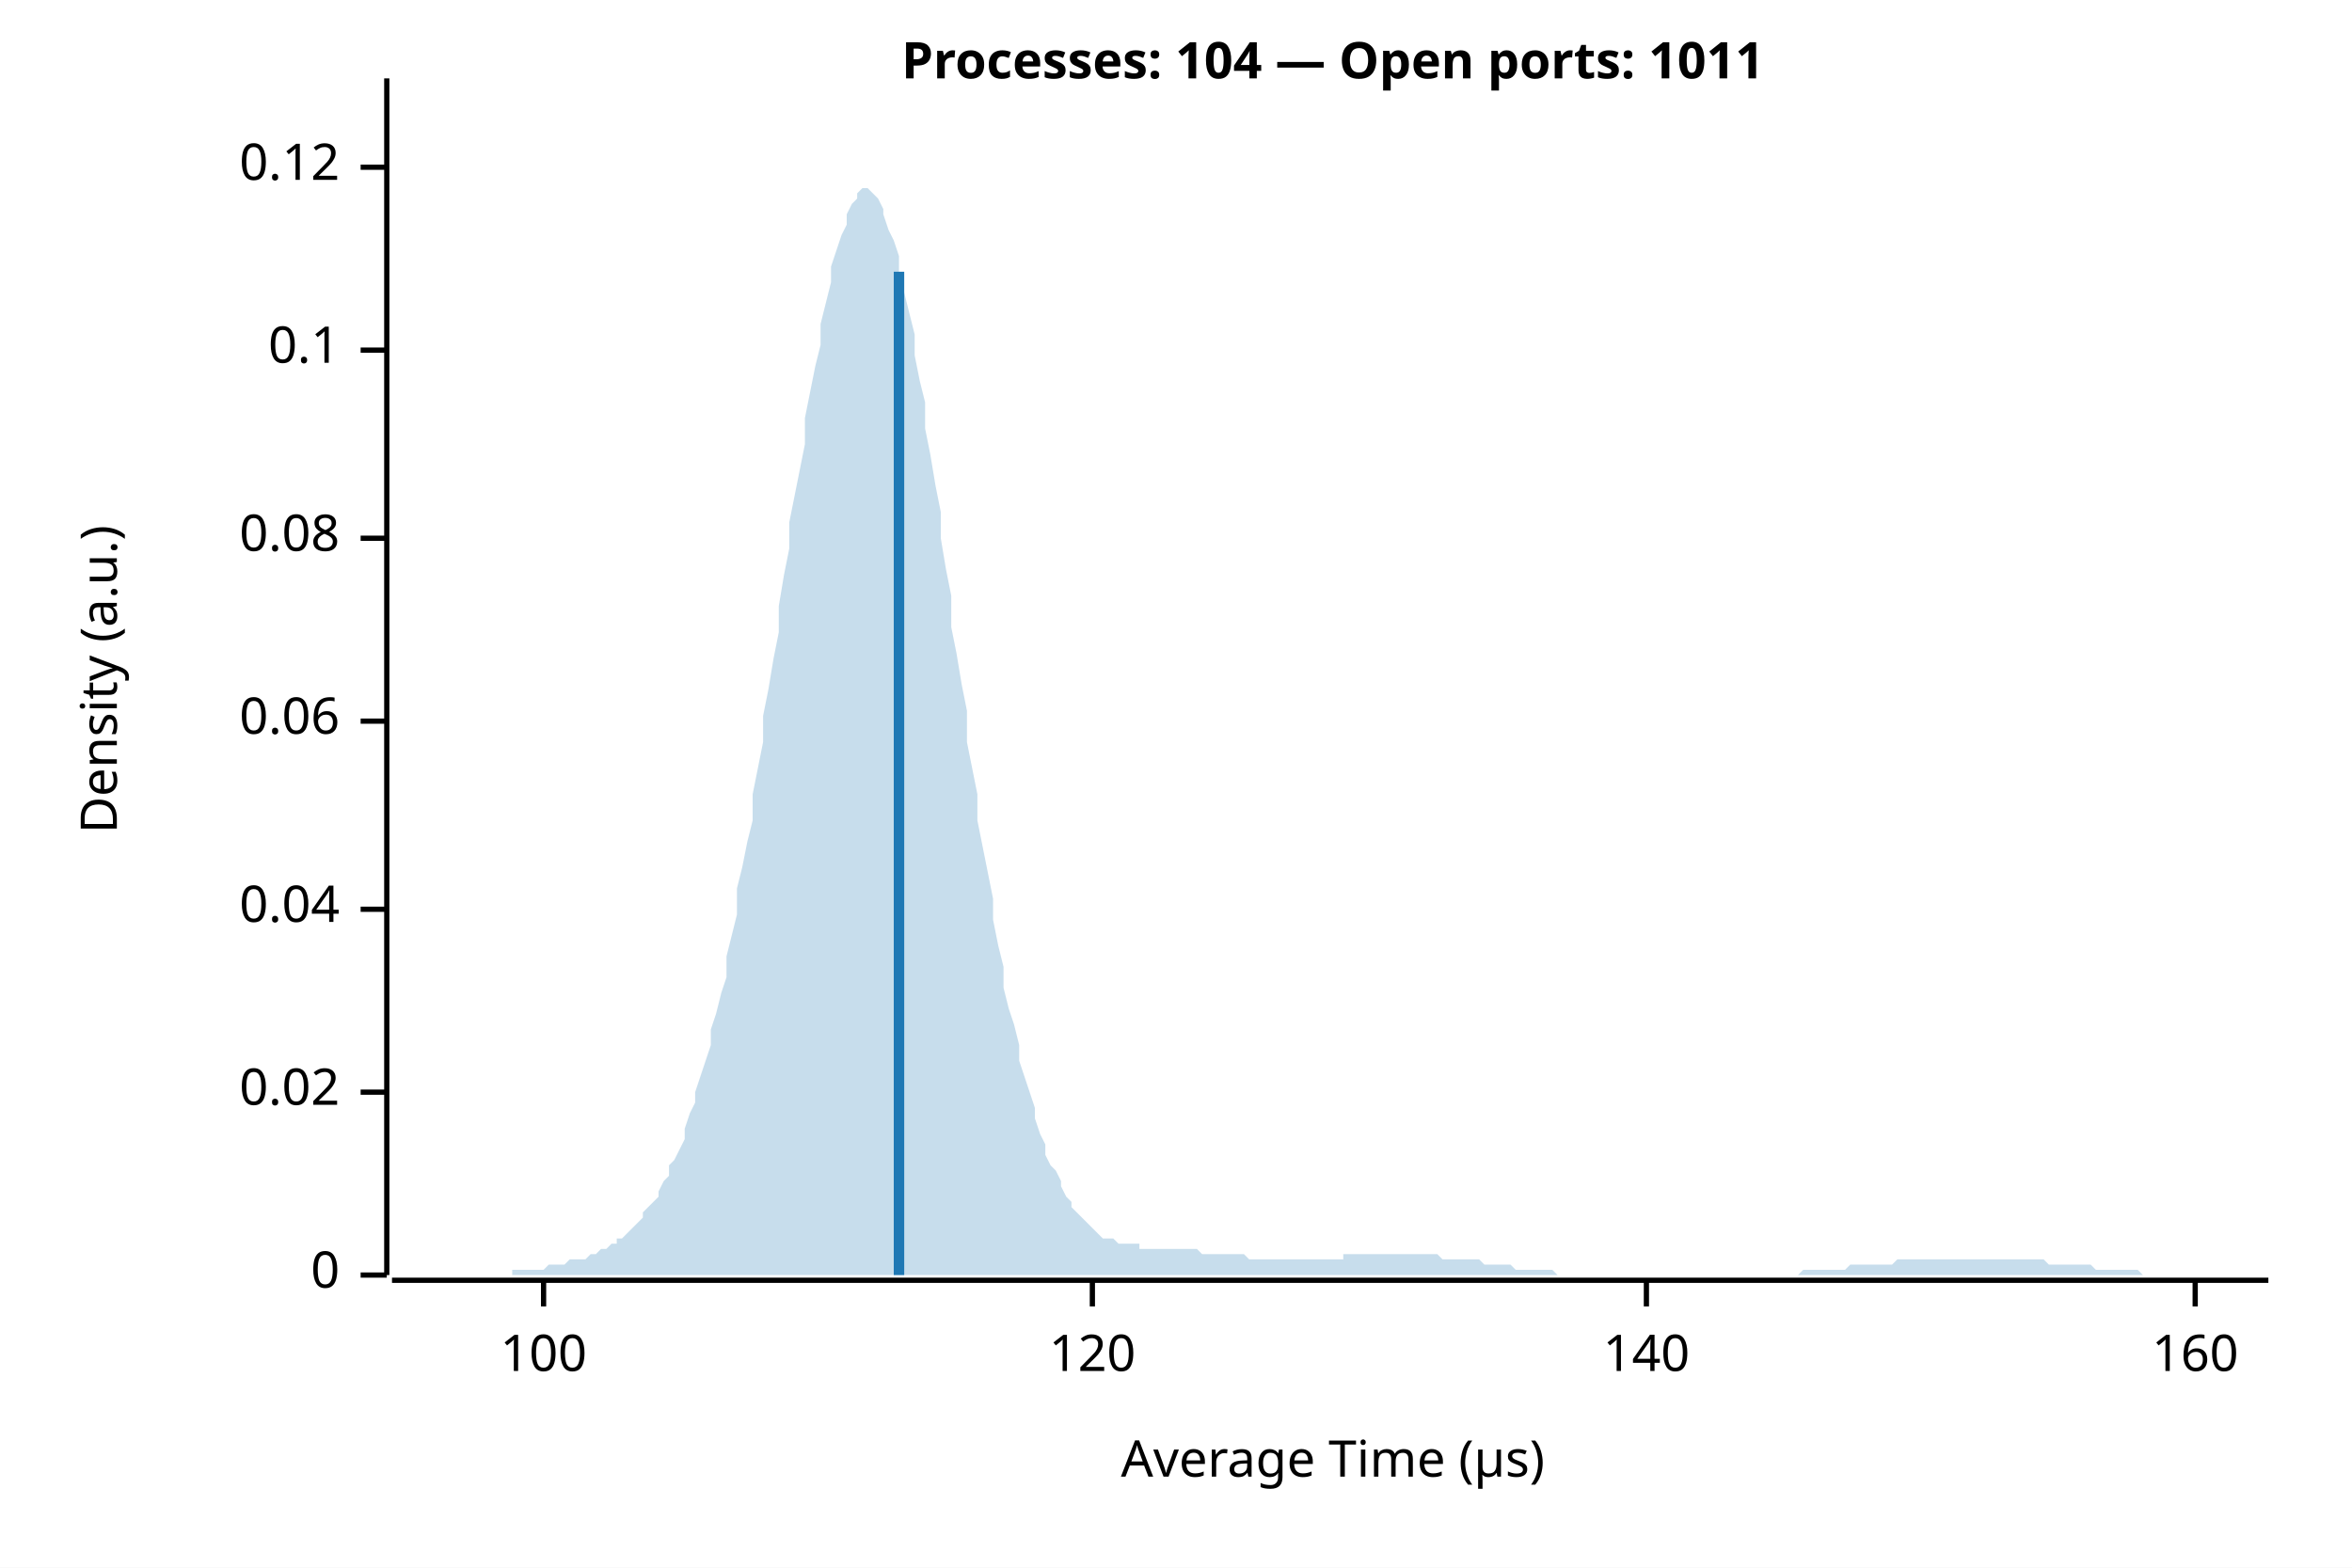
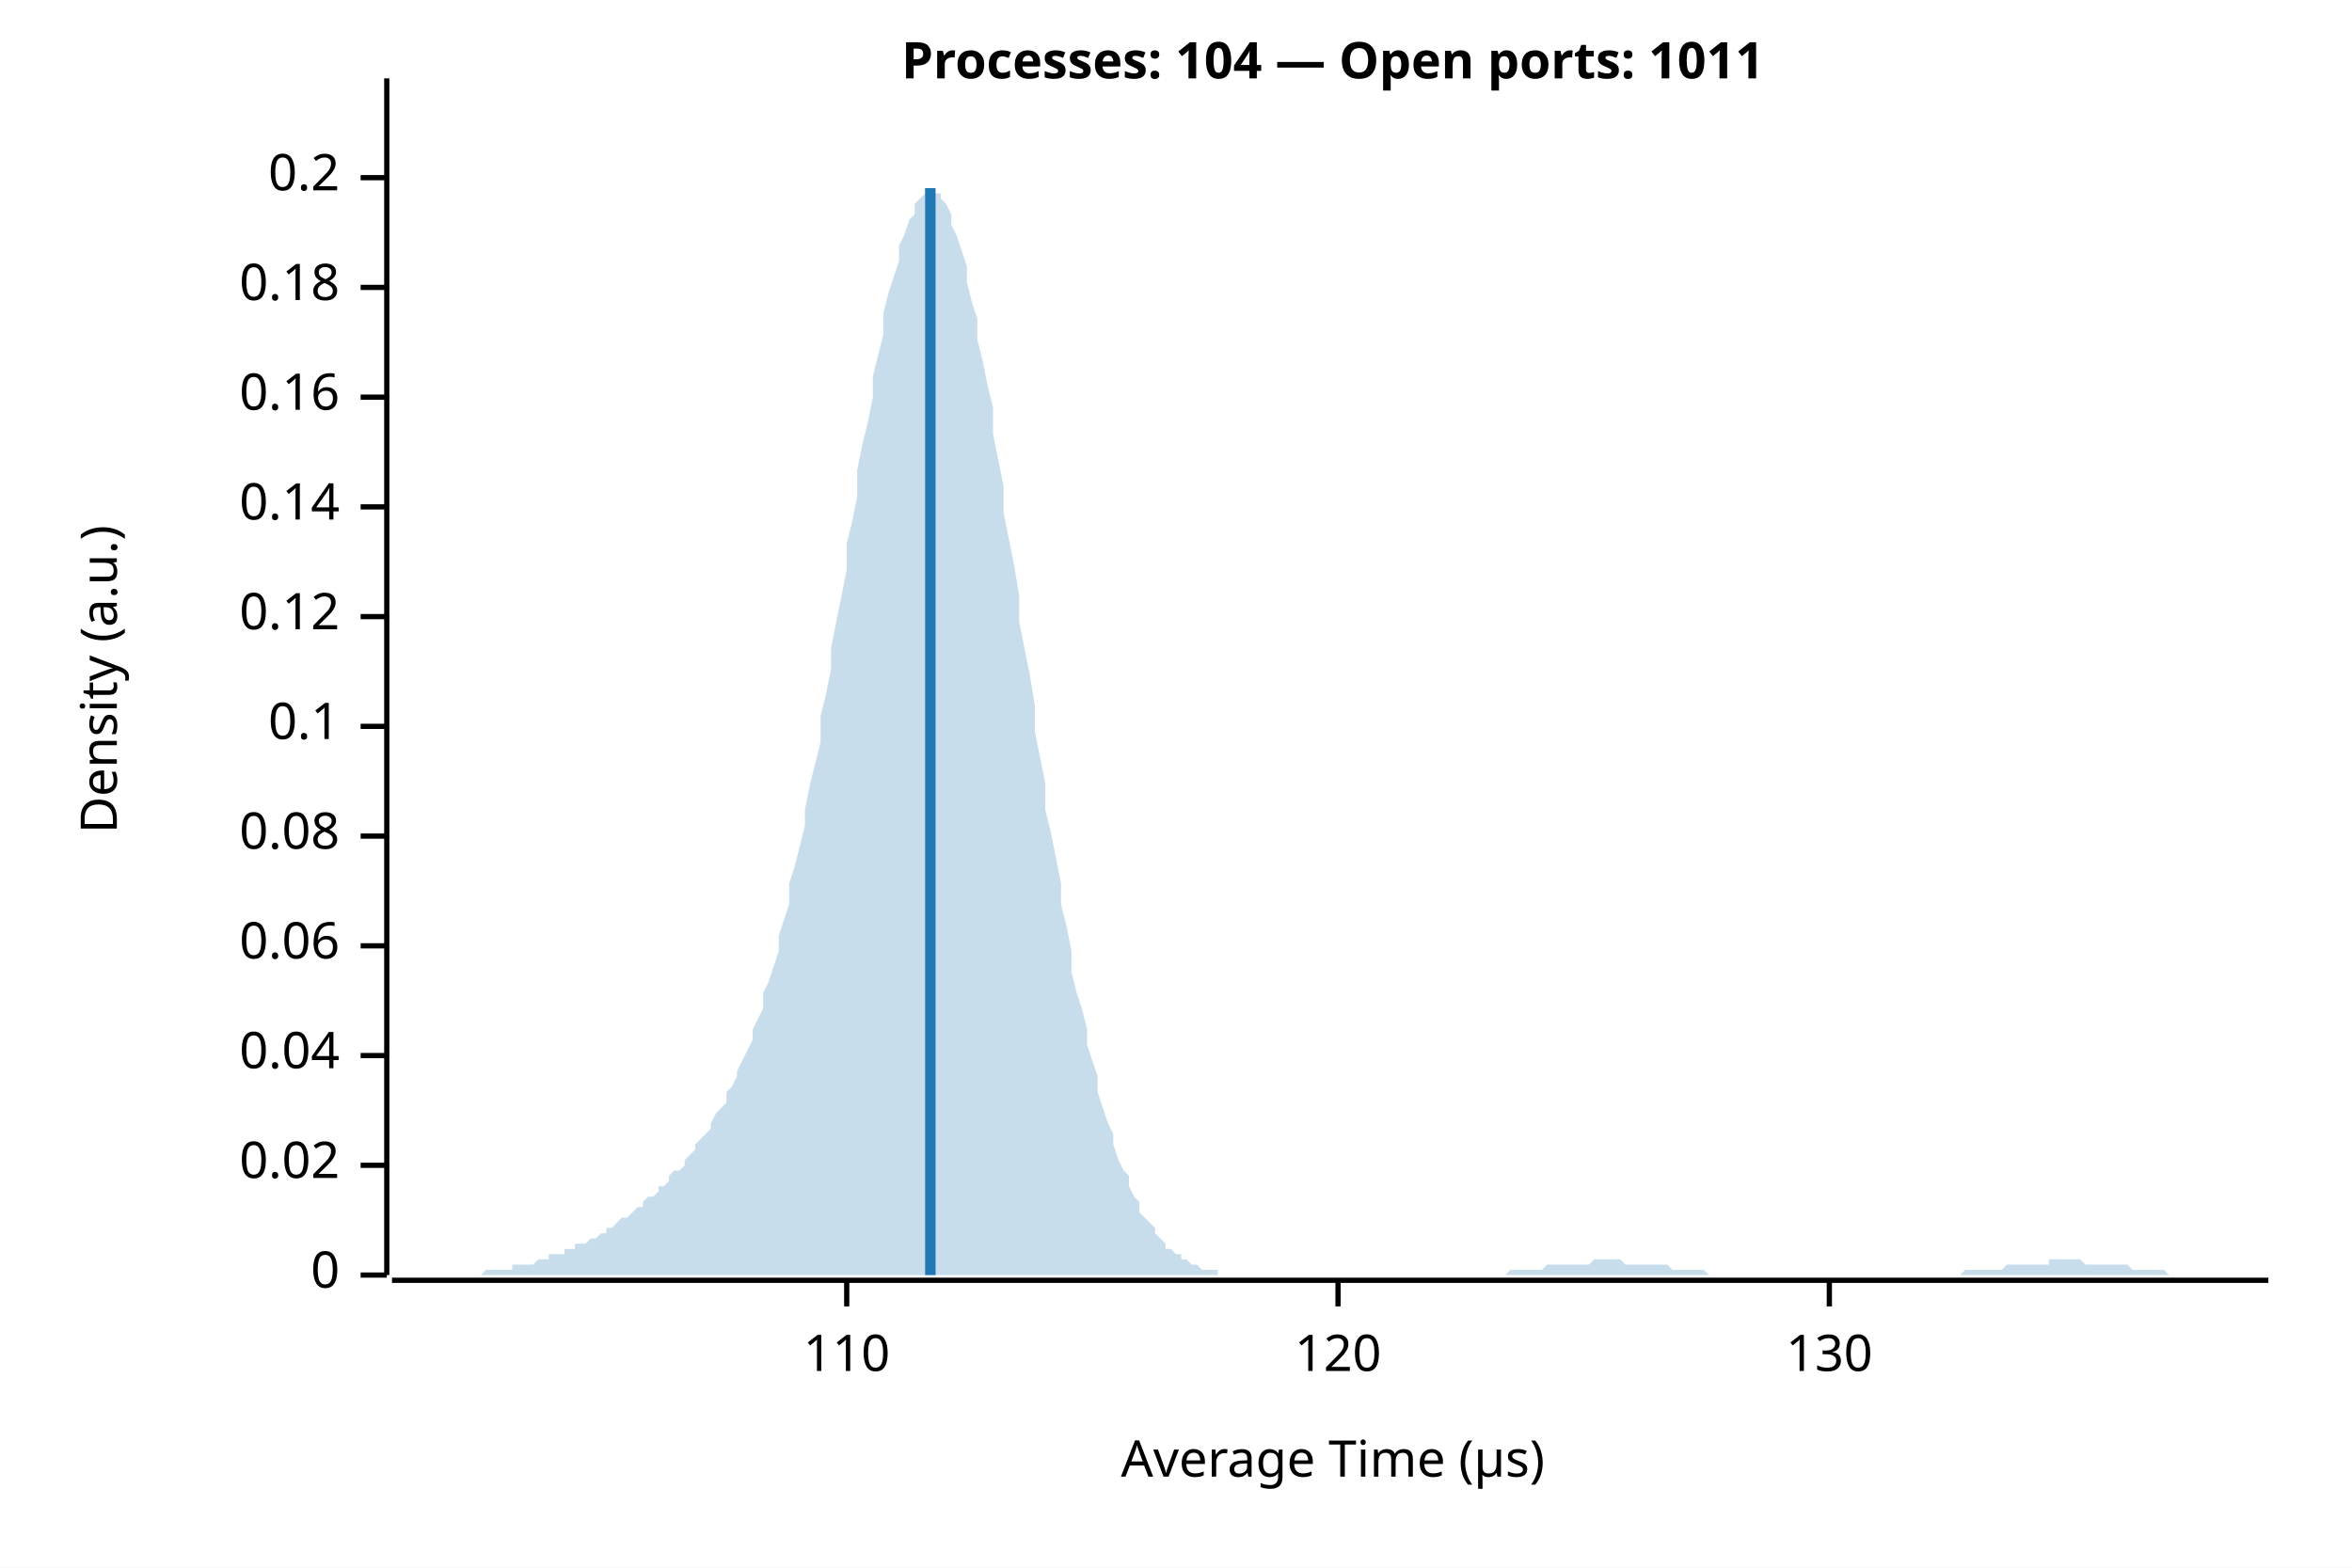
<svg xmlns="http://www.w3.org/2000/svg" width="450" height="300" viewBox="0 0 450 300">
  <rect width="100%" height="100%" fill="white" />
  <text x="255" y="15" font-weight="bold" text-anchor="middle" font-family="sans-serif" font-size="9.677" opacity="1" fill="#000000">Processes: 104 — Open ports: 1011</text>
  <text x="15" y="130" dy="0.76em" text-anchor="middle" font-family="sans-serif" font-size="9.677" opacity="1" fill="#000000" transform="rotate(270, 15, 130)">
Density (a.u.)
</text>
  <text x="255" y="285" dy="-0.5ex" text-anchor="middle" font-family="sans-serif" font-size="9.677" opacity="1" fill="#000000">
Average Time (µs)
</text>
  <polyline fill="none" opacity="1" stroke="#000000" stroke-width="1" points="74,15 74,244 " />
  <text x="65" y="244" dy="0.5ex" text-anchor="end" font-family="sans-serif" font-size="9.677" opacity="1" fill="#000000">
0
</text>
  <polyline fill="none" opacity="1" stroke="#000000" stroke-width="1" points="69,244 74,244 " />
-   <text x="65" y="209" dy="0.5ex" text-anchor="end" font-family="sans-serif" font-size="9.677" opacity="1" fill="#000000">
+   <text x="65" y="223" dy="0.5ex" text-anchor="end" font-family="sans-serif" font-size="9.677" opacity="1" fill="#000000">
0.02
</text>
-   <polyline fill="none" opacity="1" stroke="#000000" stroke-width="1" points="69,209 74,209 " />
-   <text x="65" y="174" dy="0.5ex" text-anchor="end" font-family="sans-serif" font-size="9.677" opacity="1" fill="#000000">
+   <polyline fill="none" opacity="1" stroke="#000000" stroke-width="1" points="69,223 74,223 " />
+   <text x="65" y="202" dy="0.5ex" text-anchor="end" font-family="sans-serif" font-size="9.677" opacity="1" fill="#000000">
0.04
</text>
-   <polyline fill="none" opacity="1" stroke="#000000" stroke-width="1" points="69,174 74,174 " />
-   <text x="65" y="138" dy="0.5ex" text-anchor="end" font-family="sans-serif" font-size="9.677" opacity="1" fill="#000000">
+   <polyline fill="none" opacity="1" stroke="#000000" stroke-width="1" points="69,202 74,202 " />
+   <text x="65" y="181" dy="0.5ex" text-anchor="end" font-family="sans-serif" font-size="9.677" opacity="1" fill="#000000">
0.06
</text>
-   <polyline fill="none" opacity="1" stroke="#000000" stroke-width="1" points="69,138 74,138 " />
-   <text x="65" y="103" dy="0.5ex" text-anchor="end" font-family="sans-serif" font-size="9.677" opacity="1" fill="#000000">
+   <polyline fill="none" opacity="1" stroke="#000000" stroke-width="1" points="69,181 74,181 " />
+   <text x="65" y="160" dy="0.5ex" text-anchor="end" font-family="sans-serif" font-size="9.677" opacity="1" fill="#000000">
0.08
</text>
-   <polyline fill="none" opacity="1" stroke="#000000" stroke-width="1" points="69,103 74,103 " />
-   <text x="65" y="67" dy="0.5ex" text-anchor="end" font-family="sans-serif" font-size="9.677" opacity="1" fill="#000000">
+   <polyline fill="none" opacity="1" stroke="#000000" stroke-width="1" points="69,160 74,160 " />
+   <text x="65" y="139" dy="0.5ex" text-anchor="end" font-family="sans-serif" font-size="9.677" opacity="1" fill="#000000">
0.1
</text>
-   <polyline fill="none" opacity="1" stroke="#000000" stroke-width="1" points="69,67 74,67 " />
-   <text x="65" y="32" dy="0.5ex" text-anchor="end" font-family="sans-serif" font-size="9.677" opacity="1" fill="#000000">
+   <polyline fill="none" opacity="1" stroke="#000000" stroke-width="1" points="69,139 74,139 " />
+   <text x="65" y="118" dy="0.5ex" text-anchor="end" font-family="sans-serif" font-size="9.677" opacity="1" fill="#000000">
0.12
</text>
-   <polyline fill="none" opacity="1" stroke="#000000" stroke-width="1" points="69,32 74,32 " />
+   <polyline fill="none" opacity="1" stroke="#000000" stroke-width="1" points="69,118 74,118 " />
+   <text x="65" y="97" dy="0.5ex" text-anchor="end" font-family="sans-serif" font-size="9.677" opacity="1" fill="#000000">
+ 0.14
+ </text>
+   <polyline fill="none" opacity="1" stroke="#000000" stroke-width="1" points="69,97 74,97 " />
+   <text x="65" y="76" dy="0.5ex" text-anchor="end" font-family="sans-serif" font-size="9.677" opacity="1" fill="#000000">
+ 0.16
+ </text>
+   <polyline fill="none" opacity="1" stroke="#000000" stroke-width="1" points="69,76 74,76 " />
+   <text x="65" y="55" dy="0.5ex" text-anchor="end" font-family="sans-serif" font-size="9.677" opacity="1" fill="#000000">
+ 0.18
+ </text>
+   <polyline fill="none" opacity="1" stroke="#000000" stroke-width="1" points="69,55 74,55 " />
+   <text x="65" y="34" dy="0.5ex" text-anchor="end" font-family="sans-serif" font-size="9.677" opacity="1" fill="#000000">
+ 0.2
+ </text>
+   <polyline fill="none" opacity="1" stroke="#000000" stroke-width="1" points="69,34 74,34 " />
  <polyline fill="none" opacity="1" stroke="#000000" stroke-width="1" points="75,245 434,245 " />
-   <text x="104" y="255" dy="0.76em" text-anchor="middle" font-family="sans-serif" font-size="9.677" opacity="1" fill="#000000">
- 100
+   <text x="162" y="255" dy="0.76em" text-anchor="middle" font-family="sans-serif" font-size="9.677" opacity="1" fill="#000000">
+ 110
</text>
-   <polyline fill="none" opacity="1" stroke="#000000" stroke-width="1" points="104,245 104,250 " />
-   <text x="209" y="255" dy="0.76em" text-anchor="middle" font-family="sans-serif" font-size="9.677" opacity="1" fill="#000000">
+   <polyline fill="none" opacity="1" stroke="#000000" stroke-width="1" points="162,245 162,250 " />
+   <text x="256" y="255" dy="0.76em" text-anchor="middle" font-family="sans-serif" font-size="9.677" opacity="1" fill="#000000">
120
</text>
-   <polyline fill="none" opacity="1" stroke="#000000" stroke-width="1" points="209,245 209,250 " />
-   <text x="315" y="255" dy="0.76em" text-anchor="middle" font-family="sans-serif" font-size="9.677" opacity="1" fill="#000000">
- 140
+   <polyline fill="none" opacity="1" stroke="#000000" stroke-width="1" points="256,245 256,250 " />
+   <text x="350" y="255" dy="0.76em" text-anchor="middle" font-family="sans-serif" font-size="9.677" opacity="1" fill="#000000">
+ 130
</text>
-   <polyline fill="none" opacity="1" stroke="#000000" stroke-width="1" points="315,245 315,250 " />
-   <text x="420" y="255" dy="0.76em" text-anchor="middle" font-family="sans-serif" font-size="9.677" opacity="1" fill="#000000">
- 160
- </text>
-   <polyline fill="none" opacity="1" stroke="#000000" stroke-width="1" points="420,245 420,250 " />
-   <polygon opacity="0.25" fill="#1F78B4" points="75,244 75,244 76,244 77,244 77,244 78,244 79,244 80,244 80,244 81,244 82,244 82,244 83,244 84,244 85,244 85,244 86,244 87,244 87,244 88,244 89,244 90,244 90,244 91,244 92,244 92,244 93,244 94,244 95,244 95,244 96,244 97,244 98,244 98,243 99,243 100,243 100,243 101,243 102,243 103,243 103,243 104,243 105,242 105,242 106,242 107,242 108,242 108,242 109,241 110,241 110,241 111,241 112,241 113,240 113,240 114,240 115,239 116,239 116,239 117,238 118,238 118,237 119,237 120,236 121,235 121,235 122,234 123,233 123,232 124,231 125,230 126,229 126,228 127,226 128,225 128,223 129,222 130,220 131,218 131,216 132,213 133,211 133,209 134,206 135,203 136,200 136,197 137,194 138,190 139,187 139,183 140,179 141,175 141,170 142,166 143,161 144,157 144,152 145,147 146,142 146,137 147,132 148,126 149,121 149,116 150,110 151,105 151,100 152,95 153,90 154,85 154,80 155,75 156,70 157,66 157,62 158,58 159,54 159,51 160,48 161,45 162,43 162,41 163,39 164,38 164,37 165,36 166,36 167,37 167,37 168,38 169,40 169,41 170,44 171,46 172,49 172,52 173,56 174,60 175,64 175,68 176,73 177,77 177,82 178,87 179,93 180,98 180,103 181,109 182,114 182,120 183,125 184,131 185,136 185,142 186,147 187,152 187,157 188,162 189,167 190,172 190,176 191,181 192,185 192,189 193,193 194,196 195,200 195,203 196,206 197,209 198,212 198,214 199,217 200,219 200,221 201,223 202,224 203,226 203,227 204,229 205,230 205,231 206,232 207,233 208,234 208,234 209,235 210,236 210,236 211,237 212,237 213,237 213,237 214,238 215,238 216,238 216,238 217,238 218,238 218,239 219,239 220,239 221,239 221,239 222,239 223,239 223,239 224,239 225,239 226,239 226,239 227,239 228,239 228,239 229,239 230,240 231,240 231,240 232,240 233,240 233,240 234,240 235,240 236,240 236,240 237,240 238,240 239,241 239,241 240,241 241,241 241,241 242,241 243,241 244,241 244,241 245,241 246,241 246,241 247,241 248,241 249,241 249,241 250,241 251,241 251,241 252,241 253,241 254,241 254,241 255,241 256,241 257,241 257,240 258,240 259,240 259,240 260,240 261,240 262,240 262,240 263,240 264,240 264,240 265,240 266,240 267,240 267,240 268,240 269,240 269,240 270,240 271,240 272,240 272,240 273,240 274,240 275,240 275,240 276,241 277,241 277,241 278,241 279,241 280,241 280,241 281,241 282,241 282,241 283,241 284,242 285,242 285,242 286,242 287,242 287,242 288,242 289,242 290,243 290,243 291,243 292,243 292,243 293,243 294,243 295,243 295,243 296,243 297,243 298,244 298,244 299,244 300,244 300,244 301,244 302,244 303,244 303,244 304,244 305,244 305,244 306,244 307,244 308,244 308,244 309,244 310,244 310,244 311,244 312,244 313,244 313,244 314,244 315,244 316,244 316,244 317,244 318,244 318,244 319,244 320,244 321,244 321,244 322,244 323,244 323,244 324,244 325,244 326,244 326,244 327,244 328,244 328,244 329,244 330,244 331,244 331,244 332,244 333,244 333,244 334,244 335,244 336,244 336,244 337,244 338,244 339,244 339,244 340,244 341,244 341,244 342,244 343,244 344,244 344,244 345,243 346,243 346,243 347,243 348,243 349,243 349,243 350,243 351,243 351,243 352,243 353,243 354,242 354,242 355,242 356,242 357,242 357,242 358,242 359,242 359,242 360,242 361,242 362,242 362,242 363,241 364,241 364,241 365,241 366,241 367,241 367,241 368,241 369,241 369,241 370,241 371,241 372,241 372,241 373,241 374,241 375,241 375,241 376,241 377,241 377,241 378,241 379,241 380,241 380,241 381,241 382,241 382,241 383,241 384,241 385,241 385,241 386,241 387,241 387,241 388,241 389,241 390,241 390,241 391,241 392,242 392,242 393,242 394,242 395,242 395,242 396,242 397,242 398,242 398,242 399,242 400,242 400,242 401,243 402,243 403,243 403,243 404,243 405,243 405,243 406,243 407,243 408,243 408,243 409,243 410,244 410,244 411,244 412,244 413,244 413,244 414,244 415,244 416,244 416,244 417,244 418,244 418,244 419,244 420,244 421,244 421,244 422,244 423,244 423,244 424,244 425,244 426,244 426,244 427,244 428,244 428,244 429,244 430,244 431,244 431,244 432,244 433,244 434,244 434,244 75,244 " />
-   <polyline fill="none" opacity="1" stroke="#1F78B4" stroke-width="2" points="172,244 172,52 " />
+   <polyline fill="none" opacity="1" stroke="#000000" stroke-width="1" points="350,245 350,250 " />
+   <polygon opacity="0.25" fill="#1F78B4" points="75,244 75,244 76,244 77,244 77,244 78,244 79,244 80,244 80,244 81,244 82,244 82,244 83,244 84,244 85,244 85,244 86,244 87,244 87,244 88,244 89,244 90,244 90,244 91,244 92,244 92,244 93,243 94,243 95,243 95,243 96,243 97,243 98,243 98,242 99,242 100,242 100,242 101,242 102,242 103,241 103,241 104,241 105,241 105,240 106,240 107,240 108,240 108,239 109,239 110,239 110,238 111,238 112,238 113,237 113,237 114,237 115,236 116,236 116,235 117,235 118,234 118,234 119,233 120,233 121,232 121,232 122,231 123,231 123,230 124,229 125,229 126,228 126,227 127,227 128,226 128,225 129,224 130,224 131,223 131,222 132,221 133,220 133,219 134,218 135,217 136,216 136,215 137,213 138,212 139,211 139,209 140,208 141,206 141,205 142,203 143,201 144,199 144,197 145,195 146,193 146,190 147,188 148,185 149,182 149,179 150,176 151,173 151,169 152,166 153,162 154,158 154,155 155,150 156,146 157,142 157,137 158,133 159,128 159,124 160,119 161,114 162,109 162,104 163,100 164,95 164,90 165,85 166,81 167,76 167,72 168,68 169,64 169,60 170,56 171,53 172,50 172,47 173,45 174,42 175,41 175,39 176,38 177,37 177,36 178,36 179,37 180,37 180,38 181,39 182,41 182,43 183,45 184,48 185,51 185,54 186,58 187,61 187,65 188,69 189,74 190,78 190,83 191,88 192,93 192,98 193,103 194,108 195,114 195,119 196,124 197,129 198,135 198,140 199,145 200,150 200,155 201,159 202,164 203,169 203,173 204,177 205,182 205,186 206,190 207,193 208,197 208,200 209,203 210,206 210,209 211,212 212,215 213,217 213,219 214,222 215,224 216,225 216,227 217,229 218,230 218,232 219,233 220,234 221,235 221,236 222,237 223,238 223,239 224,239 225,240 226,240 226,241 227,241 228,242 228,242 229,242 230,243 231,243 231,243 232,243 233,243 233,244 234,244 235,244 236,244 236,244 237,244 238,244 239,244 239,244 240,244 241,244 241,244 242,244 243,244 244,244 244,244 245,244 246,244 246,244 247,244 248,244 249,244 249,244 250,244 251,244 251,244 252,244 253,244 254,244 254,244 255,244 256,244 257,244 257,244 258,244 259,244 259,244 260,244 261,244 262,244 262,244 263,244 264,244 264,244 265,244 266,244 267,244 267,244 268,244 269,244 269,244 270,244 271,244 272,244 272,244 273,244 274,244 275,244 275,244 276,244 277,244 277,244 278,244 279,244 280,244 280,244 281,244 282,244 282,244 283,244 284,244 285,244 285,244 286,244 287,244 287,244 288,244 289,243 290,243 290,243 291,243 292,243 292,243 293,243 294,243 295,243 295,243 296,242 297,242 298,242 298,242 299,242 300,242 300,242 301,242 302,242 303,242 303,242 304,242 305,241 305,241 306,241 307,241 308,241 308,241 309,241 310,241 310,241 311,242 312,242 313,242 313,242 314,242 315,242 316,242 316,242 317,242 318,242 318,242 319,242 320,243 321,243 321,243 322,243 323,243 323,243 324,243 325,243 326,243 326,243 327,244 328,244 328,244 329,244 330,244 331,244 331,244 332,244 333,244 333,244 334,244 335,244 336,244 336,244 337,244 338,244 339,244 339,244 340,244 341,244 341,244 342,244 343,244 344,244 344,244 345,244 346,244 346,244 347,244 348,244 349,244 349,244 350,244 351,244 351,244 352,244 353,244 354,244 354,244 355,244 356,244 357,244 357,244 358,244 359,244 359,244 360,244 361,244 362,244 362,244 363,244 364,244 364,244 365,244 366,244 367,244 367,244 368,244 369,244 369,244 370,244 371,244 372,244 372,244 373,244 374,244 375,244 375,244 376,243 377,243 377,243 378,243 379,243 380,243 380,243 381,243 382,243 382,243 383,243 384,242 385,242 385,242 386,242 387,242 387,242 388,242 389,242 390,242 390,242 391,242 392,242 392,241 393,241 394,241 395,241 395,241 396,241 397,241 398,241 398,241 399,242 400,242 400,242 401,242 402,242 403,242 403,242 404,242 405,242 405,242 406,242 407,242 408,243 408,243 409,243 410,243 410,243 411,243 412,243 413,243 413,243 414,243 415,244 416,244 416,244 417,244 418,244 418,244 419,244 420,244 421,244 421,244 422,244 423,244 423,244 424,244 425,244 426,244 426,244 427,244 428,244 428,244 429,244 430,244 431,244 431,244 432,244 433,244 434,244 434,244 75,244 " />
+   <polyline fill="none" opacity="1" stroke="#1F78B4" stroke-width="2" points="178,244 178,36 " />
</svg>
